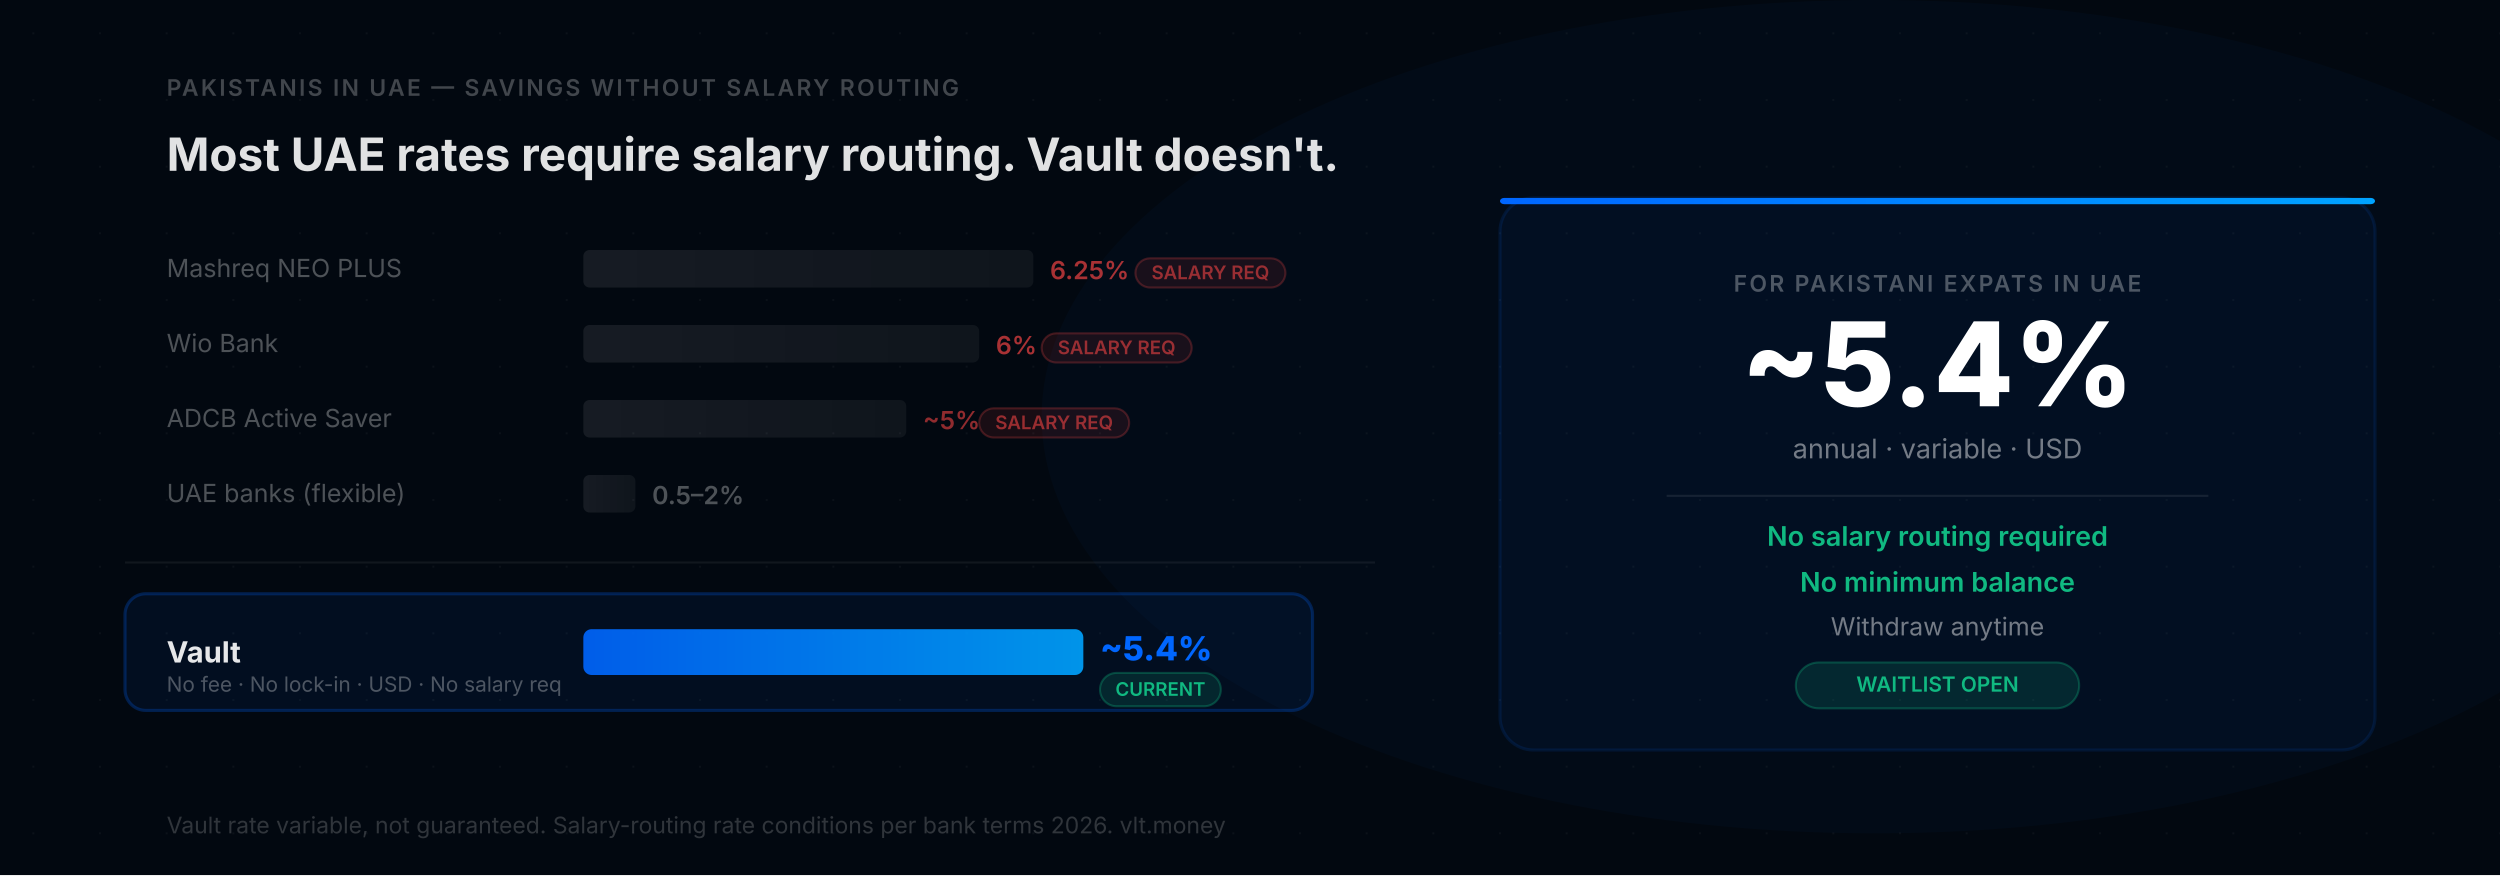
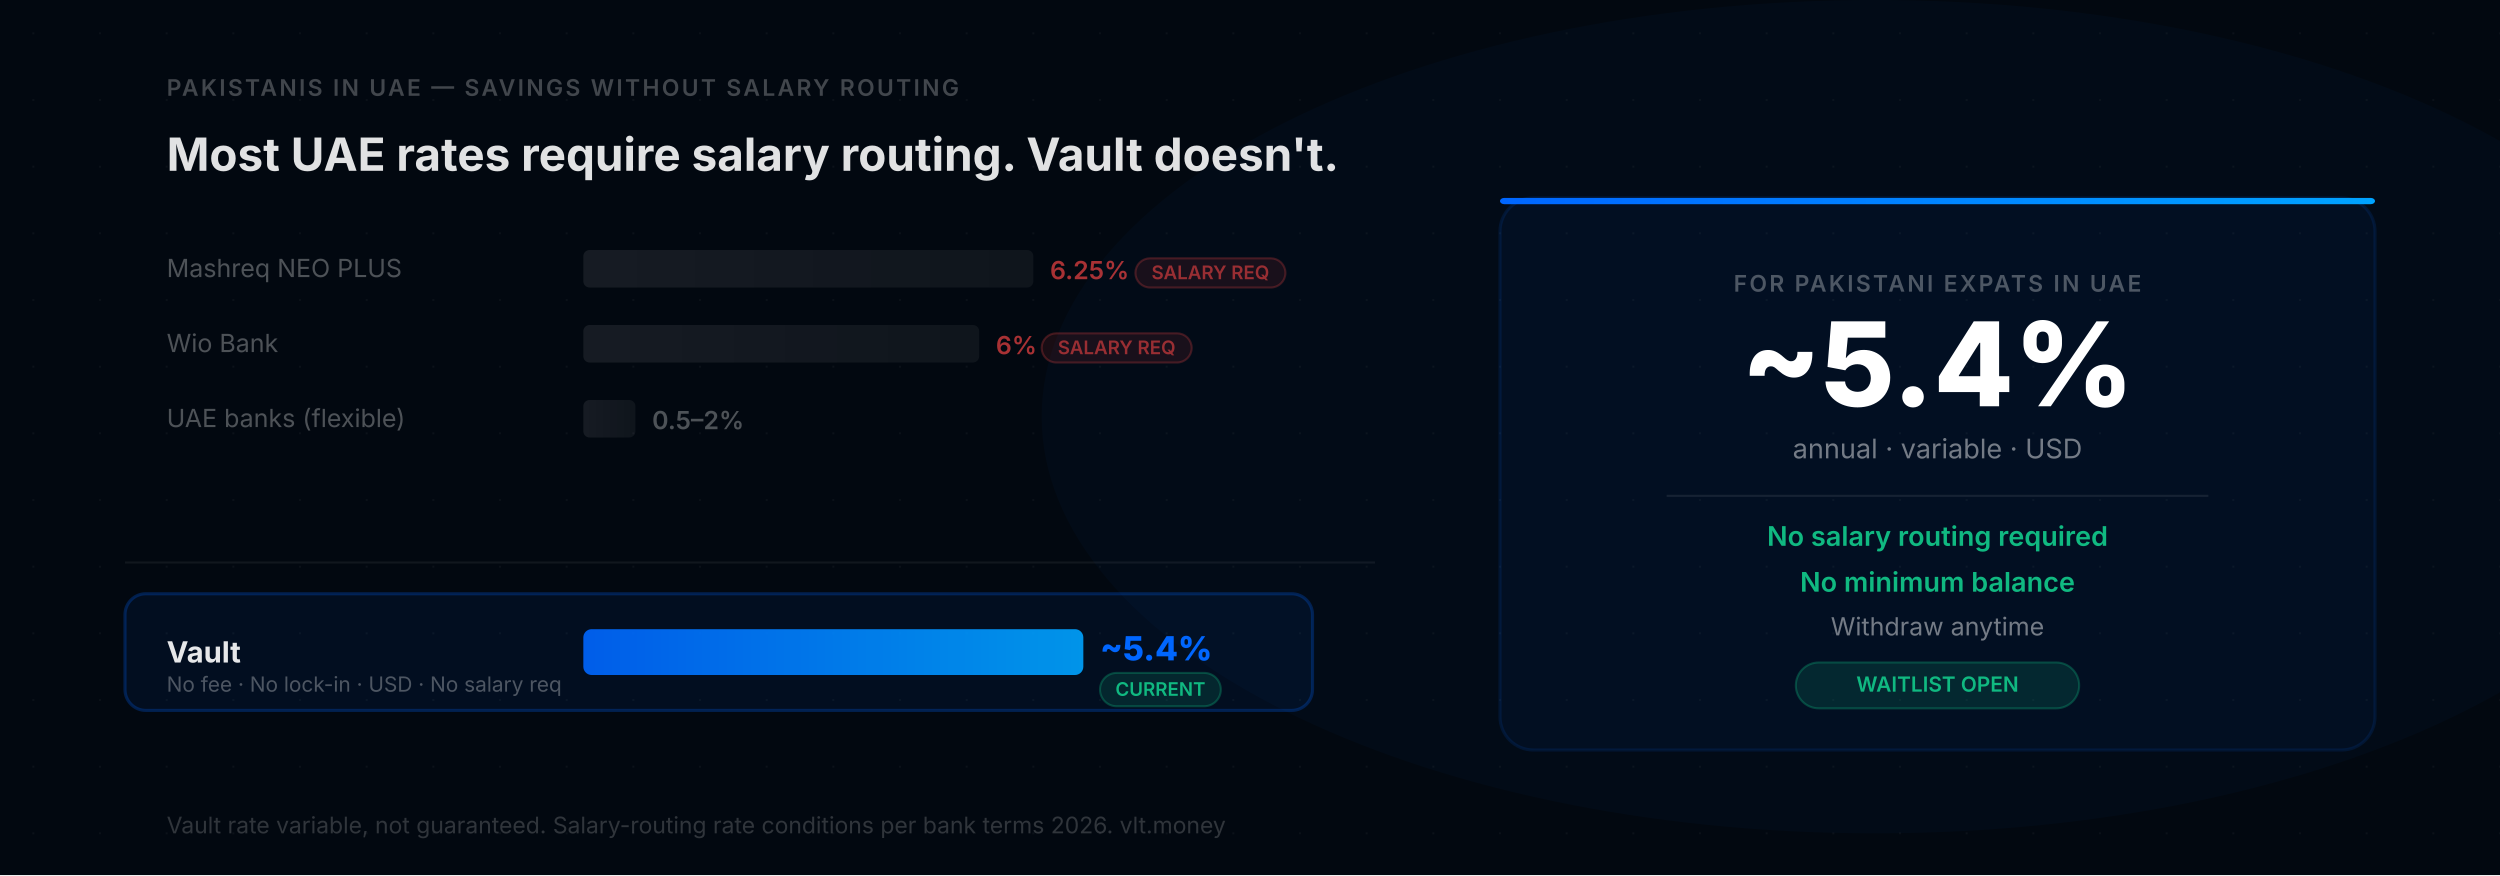
<svg xmlns="http://www.w3.org/2000/svg" viewBox="0 0 1200 420" width="1200" height="420">
  <defs>
    <pattern id="grid" width="32" height="32" patternUnits="userSpaceOnUse">
      <circle cx="16" cy="16" r="0.5" fill="rgba(255,255,255,0.04)" />
    </pattern>
    <linearGradient id="vaultBar" x1="0" y1="0" x2="1" y2="0">
      <stop offset="0%" stop-color="#0066FF" />
      <stop offset="100%" stop-color="#00A3FF" />
    </linearGradient>
    <linearGradient id="dimBar" x1="0" y1="0" x2="1" y2="0">
      <stop offset="0%" stop-color="rgba(255,255,255,0.08)" />
      <stop offset="100%" stop-color="rgba(255,255,255,0.05)" />
    </linearGradient>
  </defs>
  <rect width="1200" height="420" fill="#020810" />
  <rect width="1200" height="420" fill="url(#grid)" />
  <ellipse cx="900" cy="200" rx="400" ry="200" fill="rgba(0,102,255,0.03)" />
  <text x="80" y="46" font-family="Inter, system-ui, sans-serif" font-size="11" font-weight="600" letter-spacing="0.1em" fill="rgba(255,255,255,0.25)">PAKISTANIS IN UAE — SAVINGS WITHOUT SALARY ROUTING</text>
  <text x="80" y="82" font-family="Inter, system-ui, sans-serif" font-size="22" font-weight="700" fill="rgba(255,255,255,0.88)">Most UAE rates require salary routing. Vault doesn't.</text>
  <text x="80" y="133" font-family="Inter, system-ui, sans-serif" font-size="12" fill="rgba(255,255,255,0.3)">Mashreq NEO PLUS</text>
  <rect x="280" y="120" width="216" height="18" rx="3" fill="url(#dimBar)" />
  <text x="504" y="134" font-family="Inter, system-ui, sans-serif" font-size="12" font-weight="600" fill="rgba(239,68,68,0.7)">6.25%</text>
  <rect x="545" y="124" width="72" height="14" rx="7" fill="rgba(239,68,68,0.1)" stroke="rgba(239,68,68,0.25)" stroke-width="1" />
  <text x="581" y="134" font-family="Inter, system-ui, sans-serif" font-size="9" font-weight="600" fill="rgba(239,68,68,0.6)" text-anchor="middle">SALARY REQ</text>
  <text x="80" y="169" font-family="Inter, system-ui, sans-serif" font-size="12" fill="rgba(255,255,255,0.3)">Wio Bank</text>
  <rect x="280" y="156" width="190" height="18" rx="3" fill="url(#dimBar)" />
  <text x="478" y="170" font-family="Inter, system-ui, sans-serif" font-size="12" font-weight="600" fill="rgba(239,68,68,0.7)">6%</text>
  <rect x="500" y="160" width="72" height="14" rx="7" fill="rgba(239,68,68,0.1)" stroke="rgba(239,68,68,0.25)" stroke-width="1" />
  <text x="536" y="170" font-family="Inter, system-ui, sans-serif" font-size="9" font-weight="600" fill="rgba(239,68,68,0.6)" text-anchor="middle">SALARY REQ</text>
-   <text x="80" y="205" font-family="Inter, system-ui, sans-serif" font-size="12" fill="rgba(255,255,255,0.3)">ADCB Active Saver</text>
-   <rect x="280" y="192" width="155" height="18" rx="3" fill="url(#dimBar)" />
-   <text x="443" y="206" font-family="Inter, system-ui, sans-serif" font-size="12" font-weight="600" fill="rgba(239,68,68,0.6)">~5%</text>
-   <rect x="470" y="196" width="72" height="14" rx="7" fill="rgba(239,68,68,0.1)" stroke="rgba(239,68,68,0.25)" stroke-width="1" />
-   <text x="506" y="206" font-family="Inter, system-ui, sans-serif" font-size="9" font-weight="600" fill="rgba(239,68,68,0.6)" text-anchor="middle">SALARY REQ</text>
-   <text x="80" y="241" font-family="Inter, system-ui, sans-serif" font-size="12" fill="rgba(255,255,255,0.3)">UAE banks (flexible)</text>
-   <rect x="280" y="228" width="25" height="18" rx="3" fill="url(#dimBar)" />
-   <text x="313" y="242" font-family="Inter, system-ui, sans-serif" font-size="12" font-weight="600" fill="rgba(255,255,255,0.3)">0.5–2%</text>
+   <text x="80" y="205" font-family="Inter, system-ui, sans-serif" font-size="12" fill="rgba(255,255,255,0.3)">UAE banks (flexible)</text>
+   <rect x="280" y="192" width="25" height="18" rx="3" fill="url(#dimBar)" />
+   <text x="313" y="206" font-family="Inter, system-ui, sans-serif" font-size="12" font-weight="600" fill="rgba(255,255,255,0.3)">0.5–2%</text>
  <line x1="60" y1="270" x2="660" y2="270" stroke="rgba(255,255,255,0.06)" stroke-width="1" />
  <rect x="60" y="285" width="570" height="56" rx="10" fill="rgba(0,102,255,0.07)" stroke="rgba(0,102,255,0.25)" stroke-width="1.5" />
  <text x="80" y="318" font-family="Inter, system-ui, sans-serif" font-size="14" font-weight="700" fill="rgba(255,255,255,0.9)">Vault</text>
  <text x="80" y="332" font-family="Inter, system-ui, sans-serif" font-size="10" fill="rgba(255,255,255,0.3)">No fee · No lock-in · USD · No salary req</text>
  <rect x="280" y="302" width="240" height="22" rx="4" fill="url(#vaultBar)" opacity="0.9" />
  <text x="528" y="317" font-family="Inter, system-ui, sans-serif" font-size="16" font-weight="800" fill="#0066FF">~5.4%</text>
  <rect x="528" y="323" width="58" height="16" rx="8" fill="rgba(16,185,129,0.15)" stroke="rgba(16,185,129,0.3)" stroke-width="1" />
  <text x="557" y="334" font-family="Inter, system-ui, sans-serif" font-size="9" font-weight="600" fill="#10B981" text-anchor="middle">CURRENT</text>
  <rect x="720" y="95" width="420" height="265" rx="16" fill="rgba(0,102,255,0.05)" stroke="rgba(0,102,255,0.12)" stroke-width="1.5" />
  <rect x="720" y="95" width="420" height="3" rx="2" fill="url(#vaultBar)" />
  <text x="930" y="140" font-family="Inter, system-ui, sans-serif" font-size="11" font-weight="600" letter-spacing="0.1em" fill="rgba(255,255,255,0.3)" text-anchor="middle">FOR PAKISTANI EXPATS IN UAE</text>
  <text x="930" y="195" font-family="Inter, system-ui, sans-serif" font-size="56" font-weight="800" fill="#FFFFFF" text-anchor="middle">~5.4%</text>
  <text x="930" y="220" font-family="Inter, system-ui, sans-serif" font-size="13" fill="rgba(255,255,255,0.45)" text-anchor="middle">annual · variable · USD</text>
  <line x1="800" y1="238" x2="1060" y2="238" stroke="rgba(255,255,255,0.08)" stroke-width="1" />
  <text x="930" y="262" font-family="Inter, system-ui, sans-serif" font-size="13" font-weight="600" fill="#10B981" text-anchor="middle">No salary routing required</text>
  <text x="930" y="284" font-family="Inter, system-ui, sans-serif" font-size="13" font-weight="600" fill="#10B981" text-anchor="middle">No minimum balance</text>
  <text x="930" y="305" font-family="Inter, system-ui, sans-serif" font-size="12" fill="rgba(255,255,255,0.45)" text-anchor="middle">Withdraw anytime</text>
  <rect x="862" y="318" width="136" height="22" rx="11" fill="rgba(16,185,129,0.15)" stroke="rgba(16,185,129,0.3)" stroke-width="1" />
  <text x="930" y="332" font-family="Inter, system-ui, sans-serif" font-size="10" font-weight="600" fill="#10B981" text-anchor="middle">WAITLIST OPEN</text>
  <text x="80" y="400" font-family="Inter, system-ui, sans-serif" font-size="11" fill="rgba(255,255,255,0.18)">Vault rate variable, not guaranteed. Salary-routing rate conditions per bank terms 2026. vlt.money</text>
</svg>
